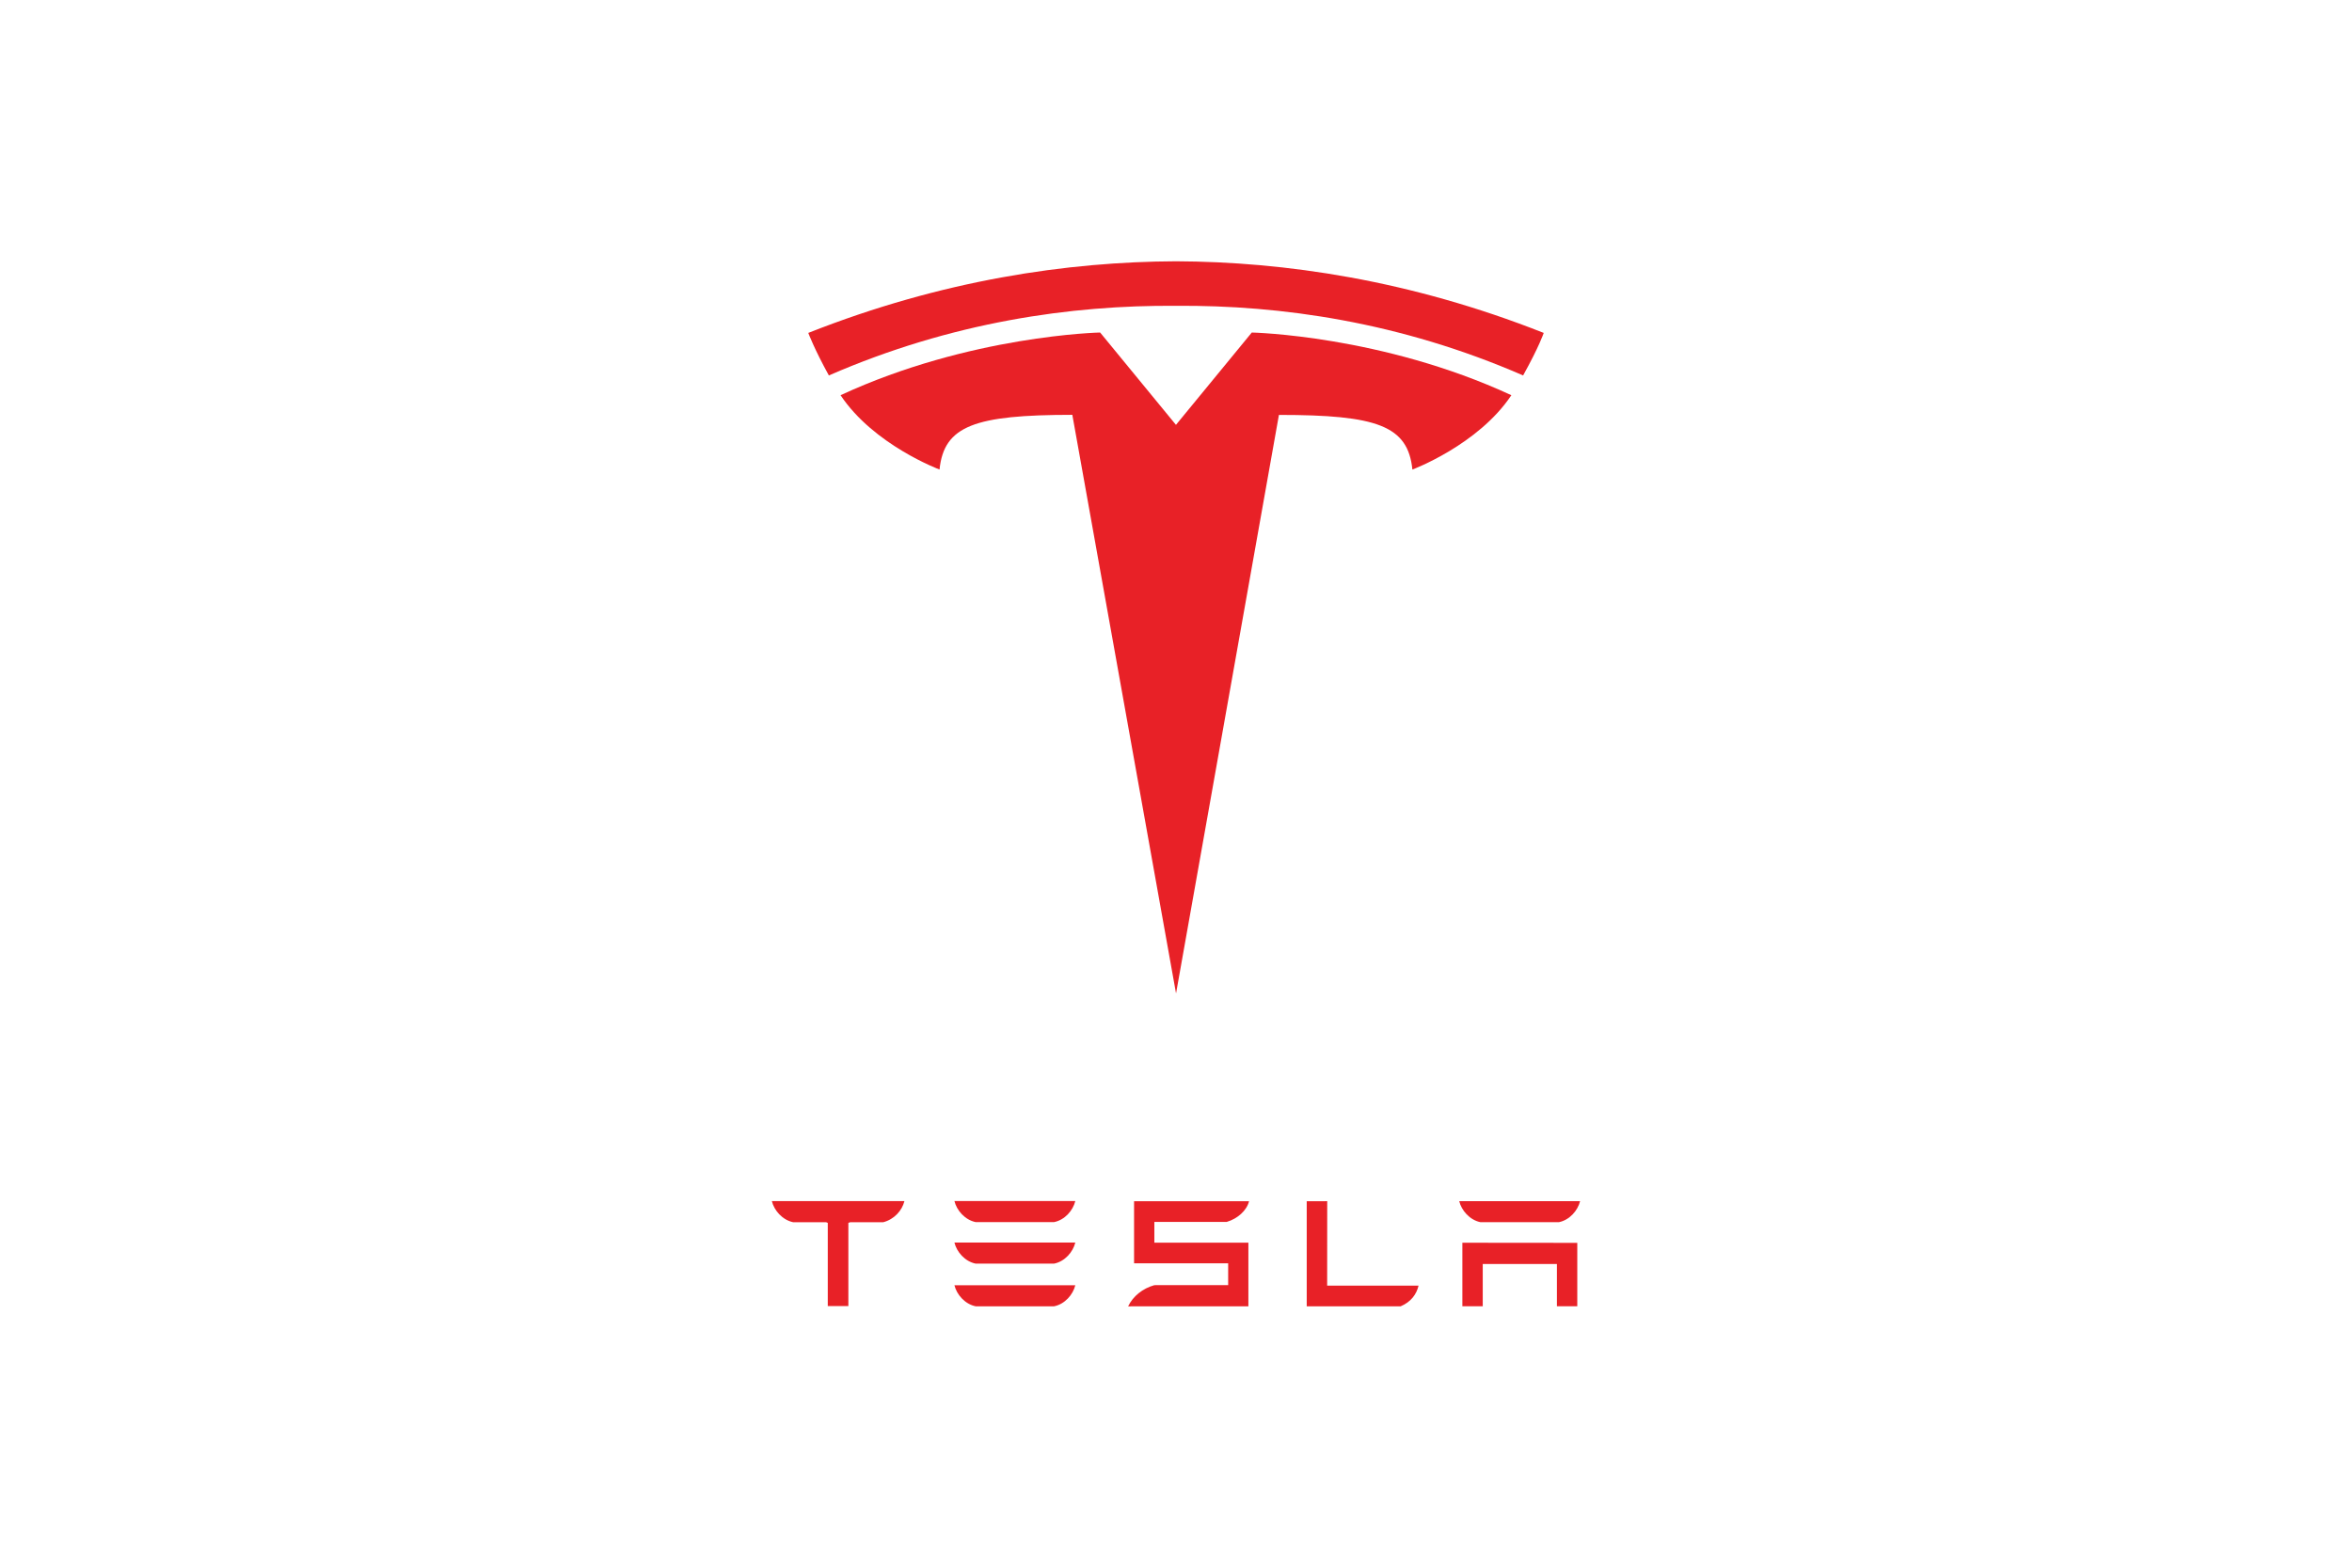
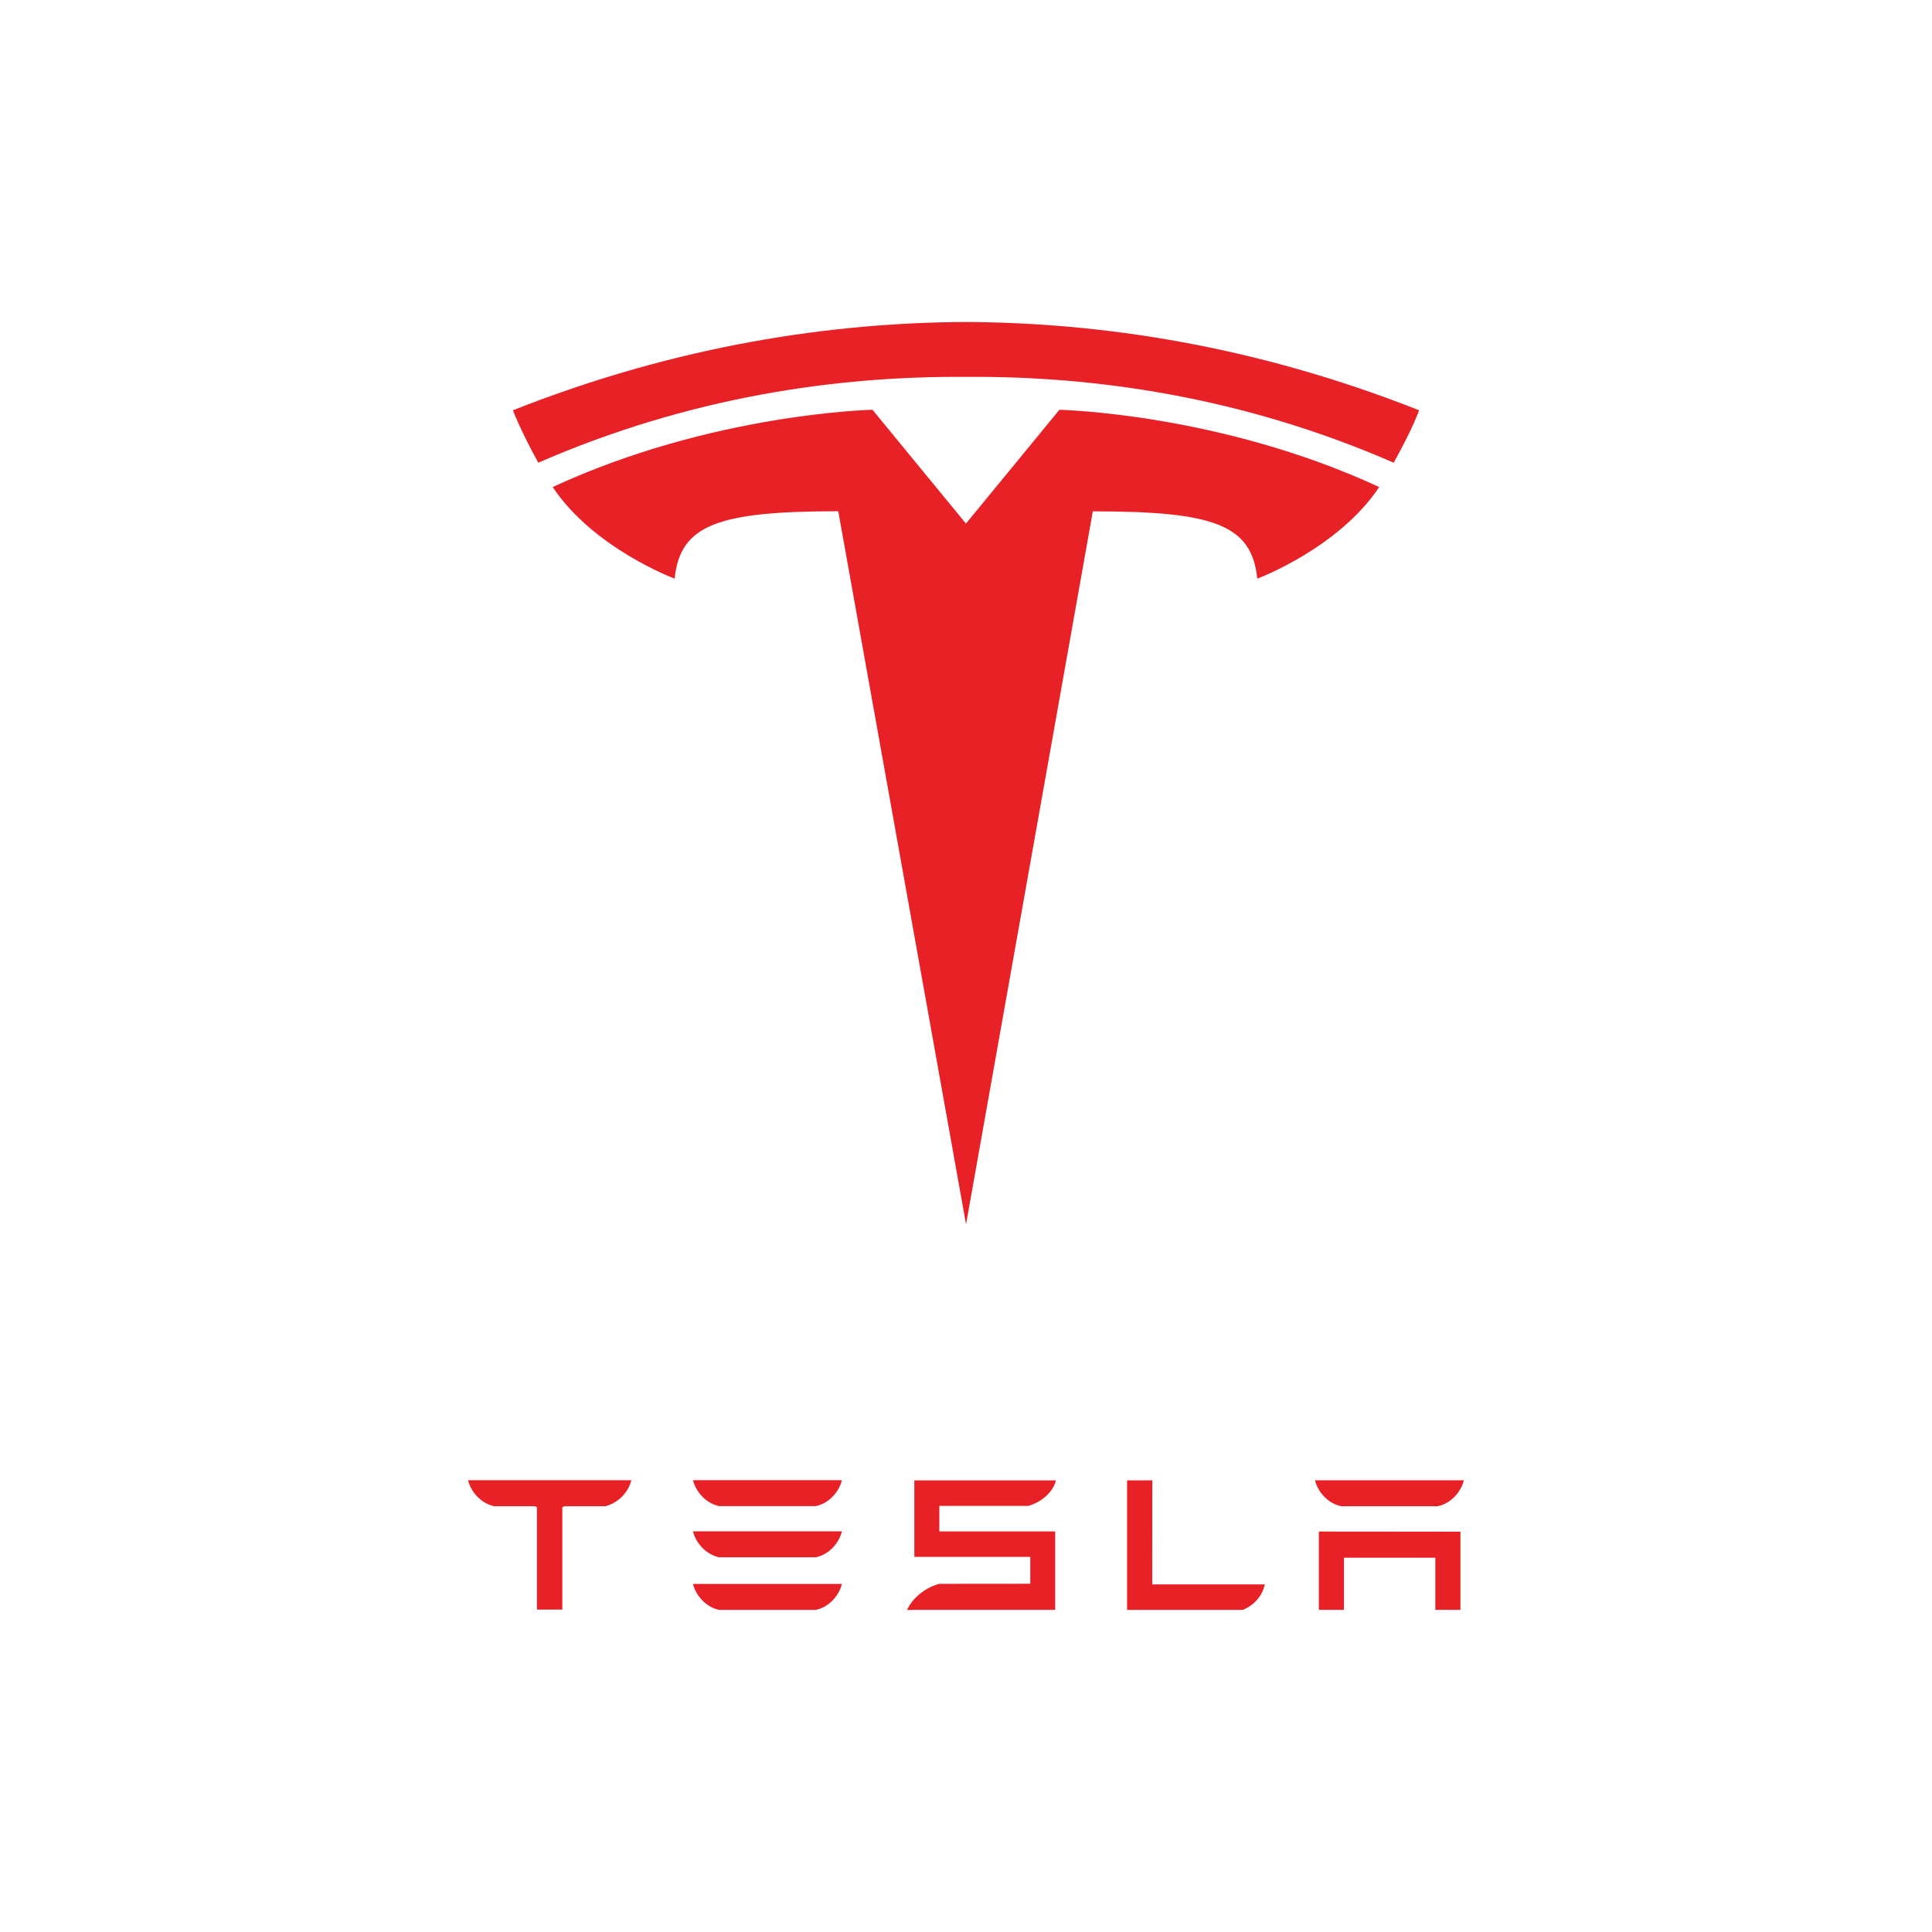
- <svg xmlns="http://www.w3.org/2000/svg" height="800" width="1200" viewBox="-41.801 -90.109 362.274 540.657">
+ <svg xmlns="http://www.w3.org/2000/svg" height="1200" width="1200" viewBox="-41.801 -90.109 362.274 540.657">
  <path d="M238.077 338.483v21.912h7.027v-14.589h25.575v14.589h7.022v-21.874l-39.624-.038m6.244-7.088h27.02c3.753-.746 6.544-4.058 7.331-7.262h-41.681c.779 3.205 3.611 6.516 7.33 7.262m-27.526 29.014c3.543-1.502 5.449-4.1 6.179-7.14h-31.517l.02-29.118-7.065.02v36.238h32.383m-84.921-29.112h24.954c3.762-1.093 6.921-3.959 7.691-7.136h-39.64v21.415h32.444v7.515l-25.449.02c-3.988 1.112-7.37 3.79-9.057 7.327l2.062-.038h39.415v-21.944h-32.42v-7.159m-61.603.069h27.011c3.758-.749 6.551-4.058 7.334-7.265H62.937c.778 3.207 3.612 6.516 7.334 7.265m0 14.322h27.011c3.758-.741 6.551-4.053 7.334-7.262H62.937c.778 3.21 3.612 6.521 7.334 7.262m0 14.717h27.011c3.758-.747 6.551-4.058 7.334-7.263H62.937c.778 3.206 3.612 6.516 7.334 7.263M0 324.189c.812 3.167 3.554 6.404 7.316 7.215h11.37l.58.229v28.691h7.1v-28.691l.645-.229h11.38c3.804-.98 6.487-4.048 7.285-7.215v-.07H0v.07" fill="#e82127" />
  <g fill="#e82127">
    <path d="M139.35 252.502l35.476-199.519c33.815 0 44.481 3.708 46.021 18.843 0 0 22.684-8.458 34.125-25.636-44.646-20.688-89.505-21.621-89.505-21.621l-26.176 31.882.059-.004-26.176-31.883s-44.86.934-89.5 21.622c11.431 17.178 34.124 25.636 34.124 25.636C59.347 56.686 70 52.978 103.588 52.954l35.762 199.548" />
    <path d="M139.336 15.36c36.09-.276 77.399 5.583 119.687 24.014 5.652-10.173 7.105-14.669 7.105-14.669C219.901 6.416 176.61.157 139.331 0 102.054.157 58.765 6.417 12.544 24.705c0 0 2.062 5.538 7.1 14.669 42.28-18.431 83.596-24.29 119.687-24.014h.005" />
  </g>
</svg>
